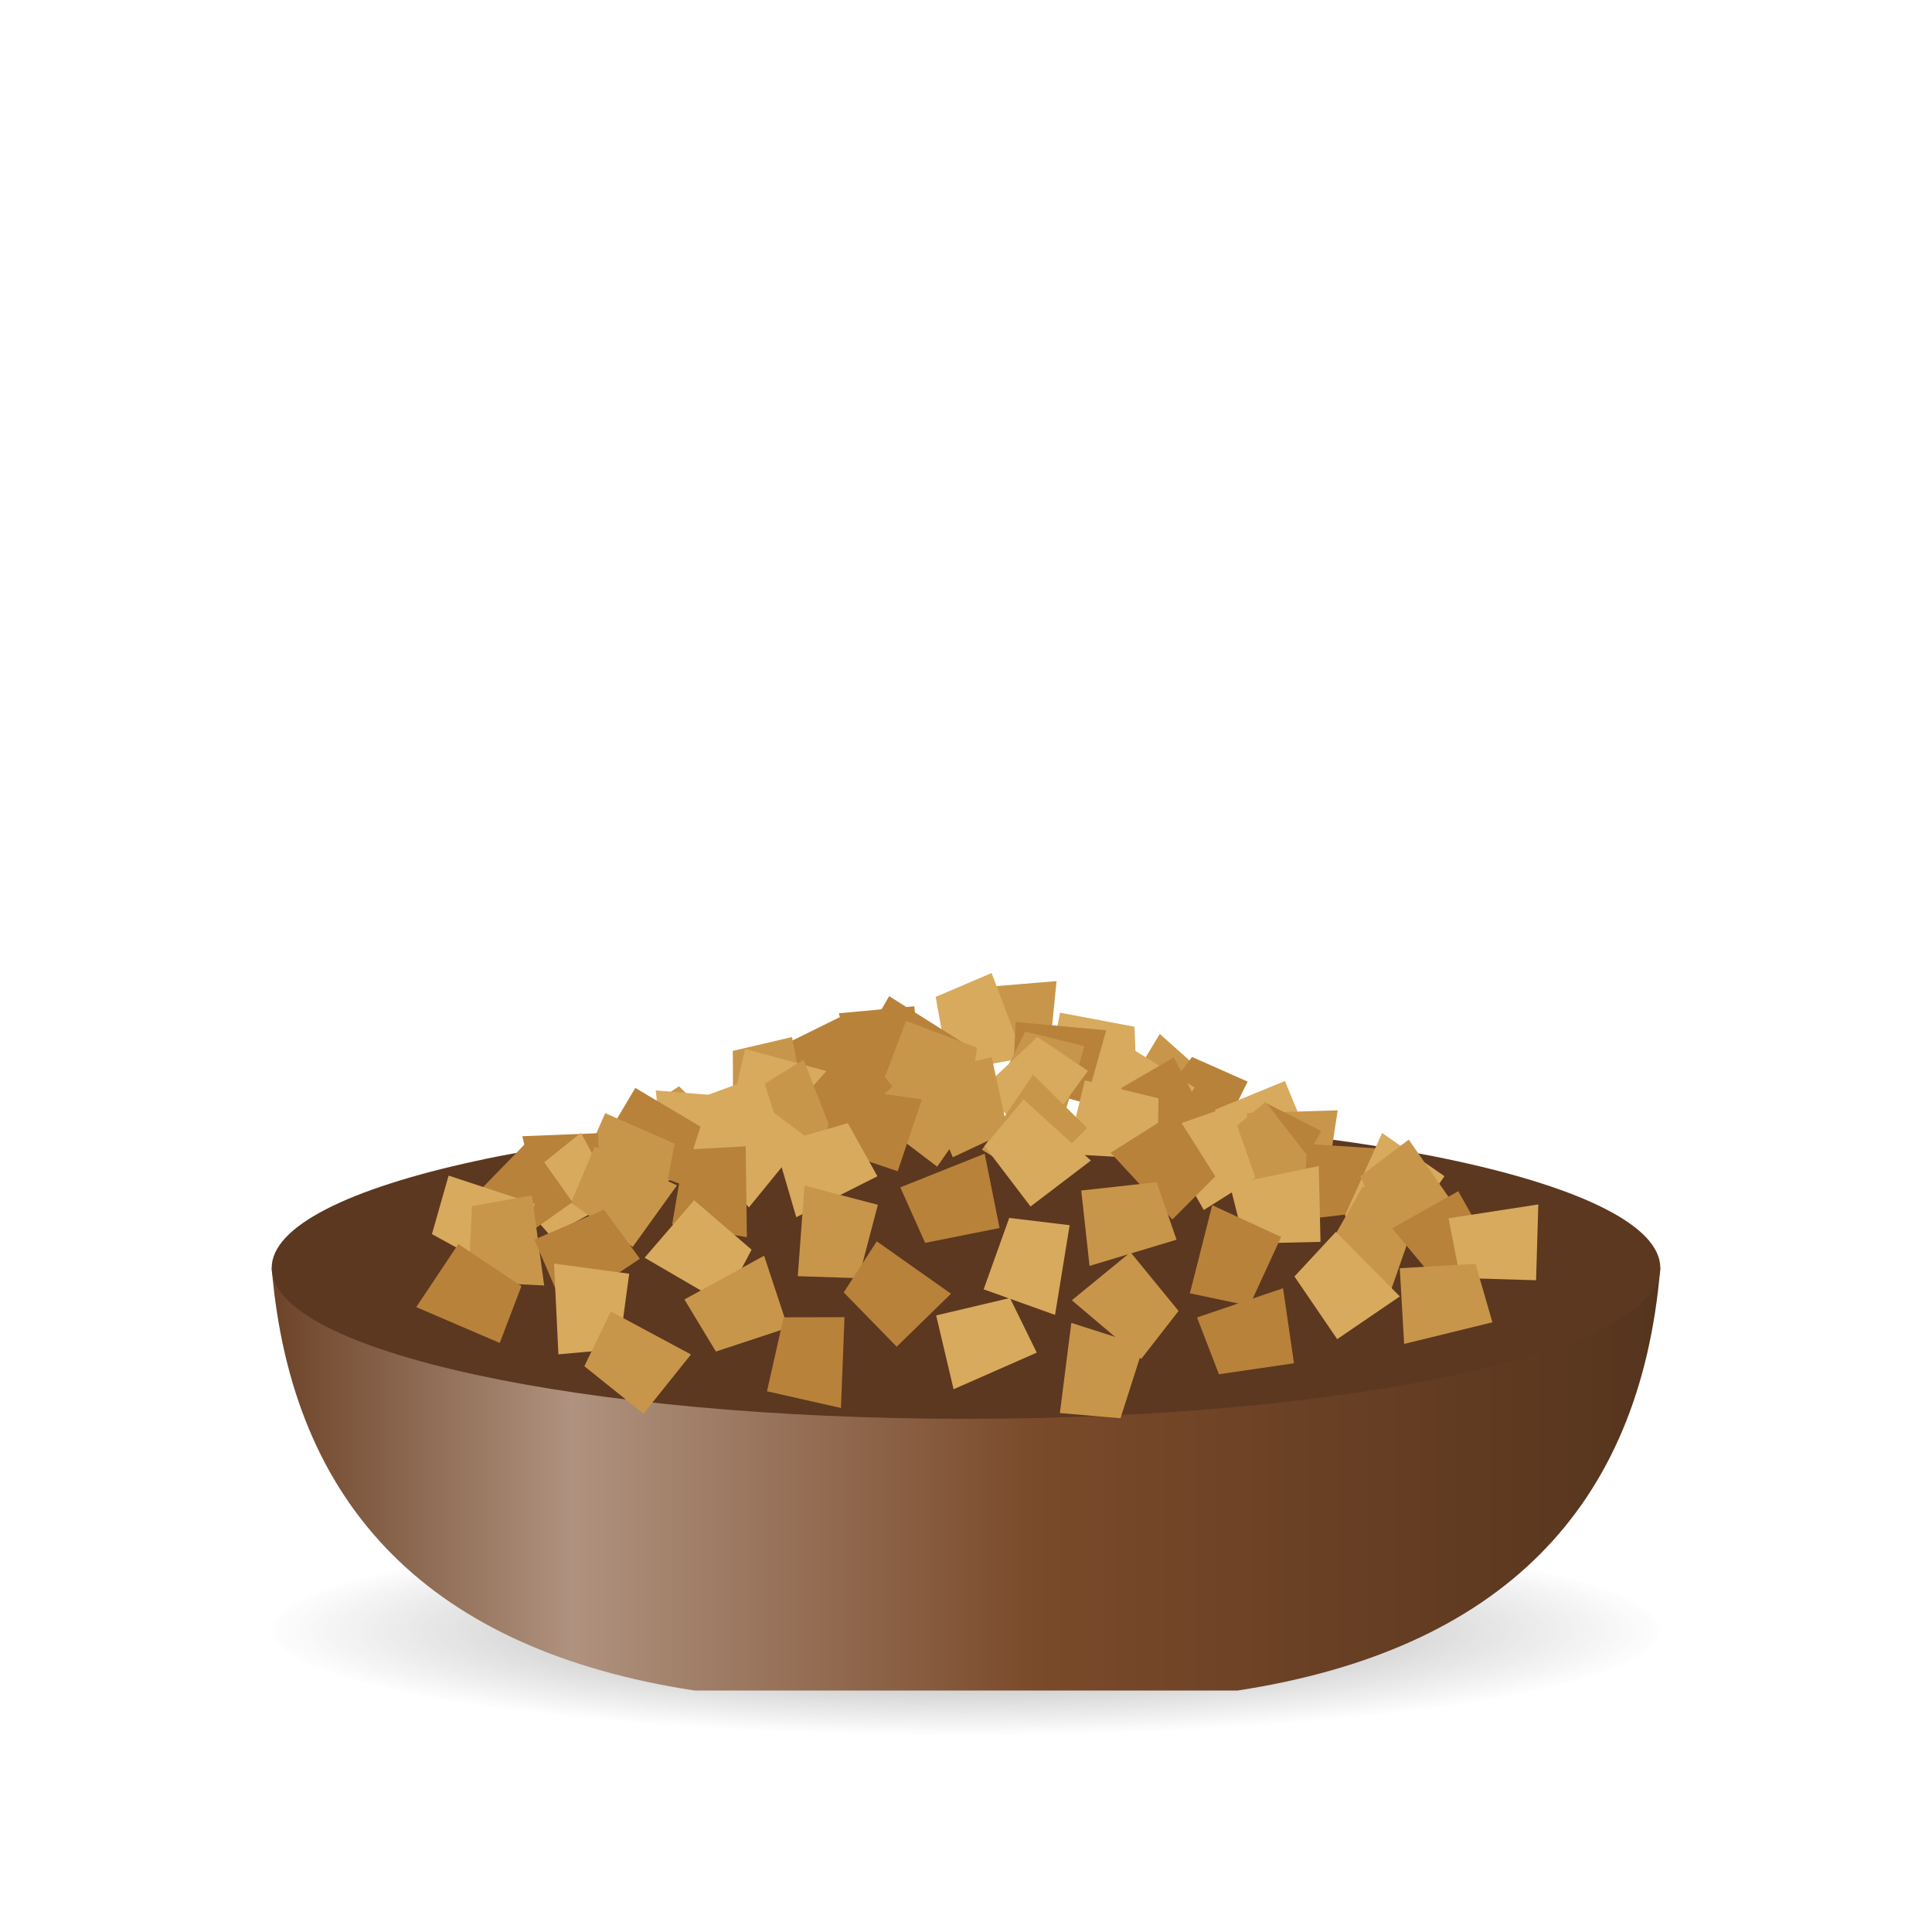
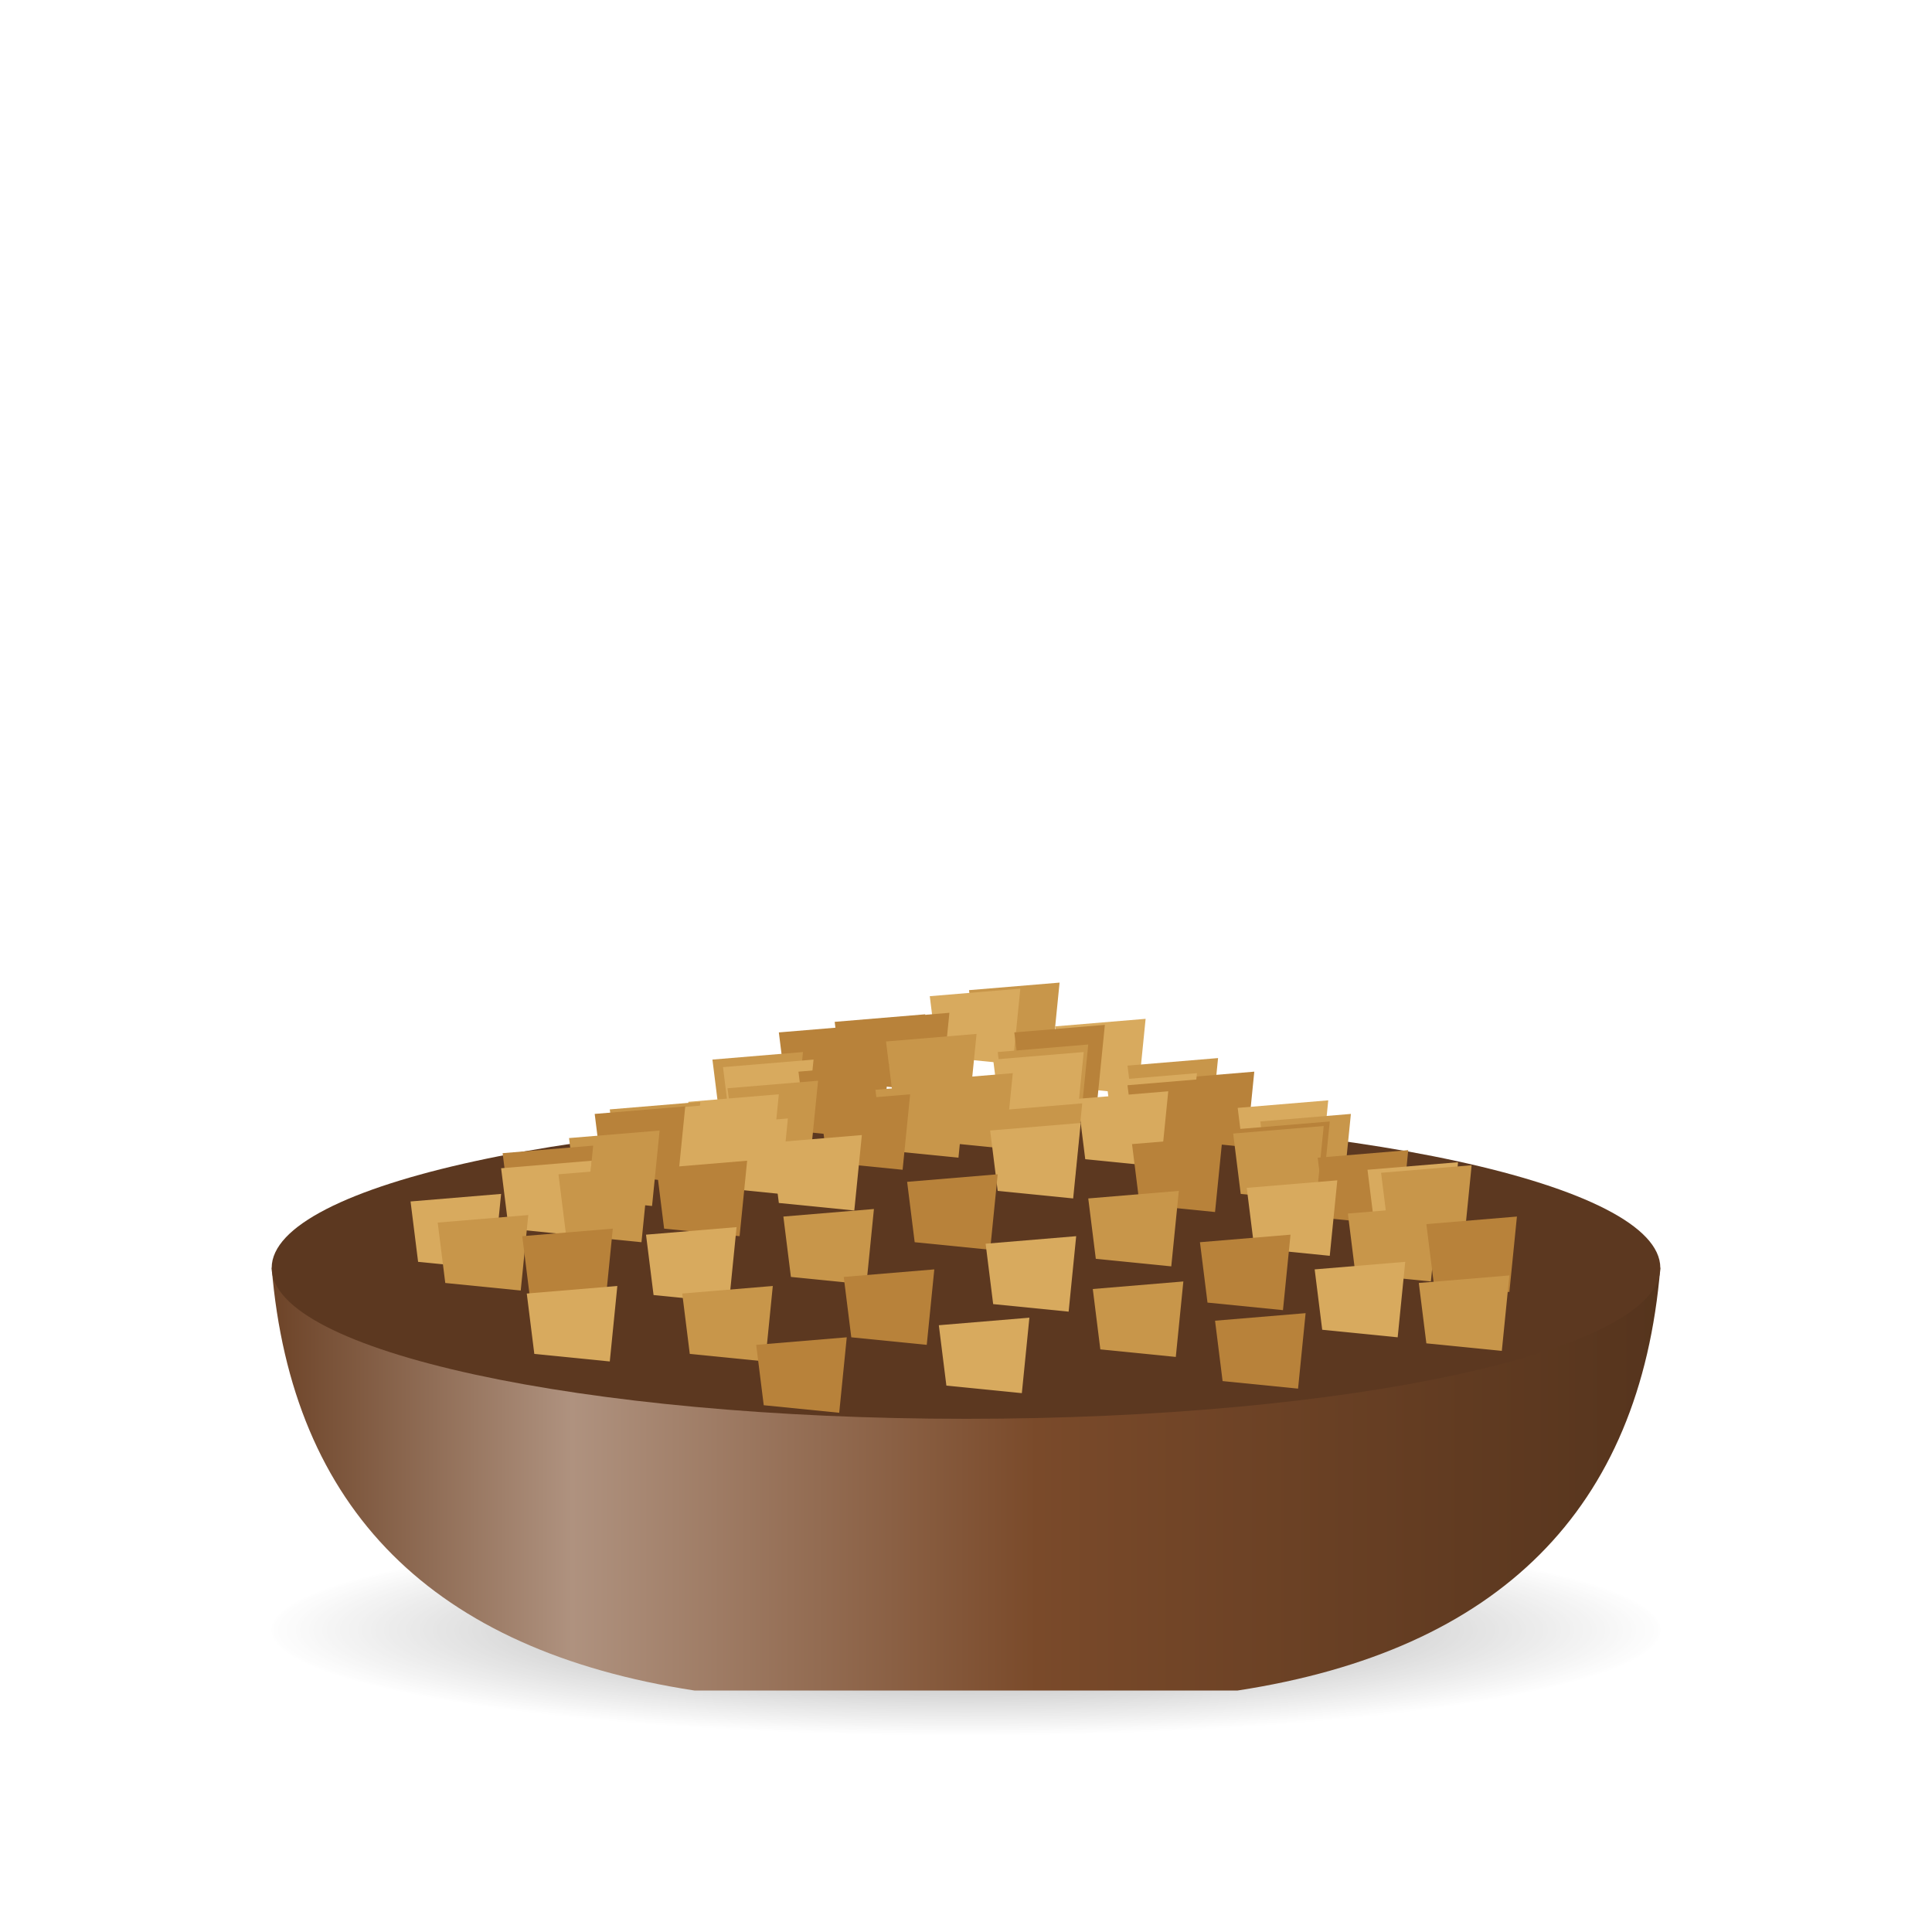
<svg xmlns="http://www.w3.org/2000/svg" viewBox="0 0 128 128">
  <defs>
    <linearGradient id="c7a4a2a43">
      <stop offset="0" stop-color="#6b4125" />
      <stop offset=".22" stop-color="#af927f" />
      <stop offset=".55" stop-color="#7a4a2a" />
      <stop offset="1" stop-color="#55341d" />
    </linearGradient>
    <radialGradient id="sh">
      <stop offset="0" stop-color="#000" stop-opacity=".55" />
      <stop offset=".6" stop-color="#000" stop-opacity=".25" />
      <stop offset="1" stop-color="#000" stop-opacity="0" />
    </radialGradient>
  </defs>
  <ellipse cx="64" cy="108" rx="46" ry="7" fill="url(#sh)" opacity="0.64" />
  <path d="M18 84H110Q108 108 82 112H46Q20 108 18 84Z" fill="url(#c7a4a2a43)" />
  <ellipse cx="64" cy="84" rx="46" ry="10" fill="#5c3820" />
-   <g transform="translate(67 67.5)">
-     <path d="M-3 -2L3 -2.5L2.5 2.5L-2.5 2Z" fill="#c8964a" />
-   </g>
-   <g transform="translate(64.6 67.9) rotate(74)">
-     <path d="M-3 -2L3 -2.5L2.5 2.5L-2.5 2Z" fill="#d8aa5e" />
-   </g>
-   <g transform="translate(60.1 69.4) rotate(37)">
-     <path d="M-3 -2L3 -2.5L2.5 2.5L-2.5 2Z" fill="#b8823a" />
-   </g>
-   <g transform="translate(58.6 69.6) rotate(259)">
-     <path d="M-3 -2L3 -2.5L2.5 2.5L-2.5 2Z" fill="#b8823a" />
-   </g>
-   <g transform="translate(72.5 69.8) rotate(185)">
-     <path d="M-3 -2L3 -2.5L2.5 2.5L-2.5 2Z" fill="#d8aa5e" />
-   </g>
-   <g transform="translate(69.9 70.2) rotate(10)">
-     <path d="M-3 -2L3 -2.5L2.5 2.5L-2.5 2Z" fill="#b8823a" />
-   </g>
-   <g transform="translate(55 70.2) rotate(148)">
-     <path d="M-3 -2L3 -2.5L2.5 2.5L-2.5 2Z" fill="#b8823a" />
-   </g>
-   <g transform="translate(61.8 70.7) rotate(195)">
-     <path d="M-3 -2L3 -2.5L2.5 2.5L-2.5 2Z" fill="#c8964a" />
-   </g>
-   <g transform="translate(68.9 71.4) rotate(111)">
-     <path d="M-3 -2L3 -2.5L2.5 2.5L-2.5 2Z" fill="#c8964a" />
-   </g>
-   <g transform="translate(68.6 71.9) rotate(131)">
-     <path d="M-3 -2L3 -2.5L2.5 2.5L-2.5 2Z" fill="#d8aa5e" />
-   </g>
-   <g transform="translate(50.8 71.9) rotate(84)">
-     <path d="M-3 -2L3 -2.5L2.5 2.5L-2.5 2Z" fill="#c8964a" />
-   </g>
-   <g transform="translate(77.1 72.4) rotate(306)">
-     <path d="M-3 -2L3 -2.5L2.5 2.5L-2.5 2Z" fill="#c8964a" />
-   </g>
-   <g transform="translate(51.5 72.4) rotate(20)">
-     <path d="M-3 -2L3 -2.5L2.5 2.5L-2.5 2Z" fill="#d8aa5e" />
-   </g>
-   <g transform="translate(56.2 72.7) rotate(316)">
-     <path d="M-3 -2L3 -2.5L2.5 2.5L-2.5 2Z" fill="#b8823a" />
-   </g>
-   <g transform="translate(79.4 73.2) rotate(121)">
-     <path d="M-3 -2L3 -2.5L2.5 2.5L-2.5 2Z" fill="#b8823a" />
-   </g>
-   <g transform="translate(64.1 73.2) rotate(252)">
-     <path d="M-3 -2L3 -2.5L2.5 2.5L-2.5 2Z" fill="#c8964a" />
-   </g>
-   <g transform="translate(75.8 73.2) rotate(296)">
-     <path d="M-3 -2L3 -2.5L2.5 2.5L-2.5 2Z" fill="#d8aa5e" />
-   </g>
-   <g transform="translate(77.1 73.6) rotate(67)">
-     <path d="M-3 -2L3 -2.5L2.5 2.5L-2.5 2Z" fill="#b8823a" />
-   </g>
-   <g transform="translate(51.7 73.8) rotate(333)">
-     <path d="M-3 -2L3 -2.5L2.5 2.5L-2.5 2Z" fill="#c8964a" />
-   </g>
-   <g transform="translate(61.2 73.8) rotate(222)">
-     <path d="M-3 -2L3 -2.5L2.5 2.5L-2.5 2Z" fill="#c8964a" />
-   </g>
-   <g transform="translate(74 74.4) rotate(188)">
-     <path d="M-3 -2L3 -2.5L2.5 2.5L-2.5 2Z" fill="#d8aa5e" />
-   </g>
-   <g transform="translate(57.6 74.6) rotate(13)">
-     <path d="M-3 -2L3 -2.5L2.5 2.5L-2.5 2Z" fill="#b8823a" />
-   </g>
-   <g transform="translate(49.2 74.6) rotate(77)">
-     <path d="M-3 -2L3 -2.5L2.5 2.5L-2.5 2Z" fill="#d8aa5e" />
-   </g>
-   <g transform="translate(84.1 75) rotate(242)">
-     <path d="M-3 -2L3 -2.5L2.5 2.5L-2.5 2Z" fill="#d8aa5e" />
-   </g>
-   <g transform="translate(44.3 75.1) rotate(141)">
-     <path d="M-3 -2L3 -2.5L2.5 2.5L-2.5 2Z" fill="#c8964a" />
-   </g>
-   <g transform="translate(68.5 75.1) rotate(309)">
-     <path d="M-3 -2L3 -2.5L2.5 2.5L-2.5 2Z" fill="#c8964a" />
-   </g>
-   <g transform="translate(46 75.2) rotate(269)">
-     <path d="M-3 -2L3 -2.5L2.5 2.5L-2.5 2Z" fill="#d8aa5e" />
-   </g>
-   <g transform="translate(43.3 75.4) rotate(205)">
-     <path d="M-3 -2L3 -2.5L2.5 2.5L-2.5 2Z" fill="#b8823a" />
-   </g>
-   <g transform="translate(85.5 75.9) rotate(3)">
-     <path d="M-3 -2L3 -2.5L2.5 2.5L-2.5 2Z" fill="#c8964a" />
-   </g>
-   <g transform="translate(49.9 76.1) rotate(134)">
-     <path d="M-3 -2L3 -2.5L2.5 2.5L-2.5 2Z" fill="#d8aa5e" />
-   </g>
-   <g transform="translate(84.2 76.3) rotate(124)">
-     <path d="M-3 -2L3 -2.5L2.5 2.5L-2.5 2Z" fill="#b8823a" />
-   </g>
-   <g transform="translate(68.4 76.4) rotate(47)">
-     <path d="M-3 -2L3 -2.5L2.5 2.5L-2.5 2Z" fill="#d8aa5e" />
-   </g>
-   <g transform="translate(83.8 76.6) rotate(57)">
-     <path d="M-3 -2L3 -2.5L2.5 2.5L-2.5 2Z" fill="#c8964a" />
-   </g>
-   <g transform="translate(80.3 76.6) rotate(245)">
-     <path d="M-3 -2L3 -2.5L2.5 2.5L-2.5 2Z" fill="#d8aa5e" />
-   </g>
-   <g transform="translate(41.7 76.9) rotate(198)">
-     <path d="M-3 -2L3 -2.5L2.5 2.5L-2.5 2Z" fill="#c8964a" />
-   </g>
-   <g transform="translate(54.6 77.2) rotate(158)">
-     <path d="M-3 -2L3 -2.5L2.5 2.5L-2.5 2Z" fill="#d8aa5e" />
-   </g>
-   <g transform="translate(77.4 77.2) rotate(232)">
-     <path d="M-3 -2L3 -2.5L2.5 2.5L-2.5 2Z" fill="#b8823a" />
-   </g>
-   <g transform="translate(37.5 77.9) rotate(262)">
-     <path d="M-3 -2L3 -2.5L2.5 2.5L-2.5 2Z" fill="#b8823a" />
-   </g>
-   <g transform="translate(89.2 78.2) rotate(178)">
-     <path d="M-3 -2L3 -2.5L2.5 2.5L-2.5 2Z" fill="#b8823a" />
-   </g>
-   <g transform="translate(47.2 78.8) rotate(94)">
-     <path d="M-3 -2L3 -2.5L2.5 2.5L-2.5 2Z" fill="#b8823a" />
-   </g>
-   <g transform="translate(37.4 78.8) rotate(326)">
-     <path d="M-3 -2L3 -2.5L2.5 2.5L-2.5 2Z" fill="#d8aa5e" />
-   </g>
-   <g transform="translate(92.3 78.9) rotate(299)">
-     <path d="M-3 -2L3 -2.5L2.5 2.5L-2.5 2Z" fill="#d8aa5e" />
-   </g>
-   <g transform="translate(93.1 79.1) rotate(60)">
-     <path d="M-3 -2L3 -2.5L2.5 2.5L-2.5 2Z" fill="#c8964a" />
-   </g>
-   <g transform="translate(41 79.2) rotate(30)">
-     <path d="M-3 -2L3 -2.5L2.5 2.5L-2.5 2Z" fill="#c8964a" />
-   </g>
-   <g transform="translate(34.4 79.4) rotate(319)">
-     <path d="M-3 -2L3 -2.5L2.5 2.5L-2.5 2Z" fill="#b8823a" />
-   </g>
-   <g transform="translate(63.1 79.7) rotate(343)">
-     <path d="M-3 -2L3 -2.5L2.5 2.5L-2.5 2Z" fill="#b8823a" />
-   </g>
-   <g transform="translate(84.7 80.1) rotate(353)">
-     <path d="M-3 -2L3 -2.5L2.5 2.5L-2.5 2Z" fill="#d8aa5e" />
-   </g>
-   <g transform="translate(74.6 80.8) rotate(168)">
-     <path d="M-3 -2L3 -2.5L2.5 2.5L-2.5 2Z" fill="#c8964a" />
-   </g>
-   <g transform="translate(31.7 80.9) rotate(23)">
-     <path d="M-3 -2L3 -2.5L2.5 2.5L-2.5 2Z" fill="#d8aa5e" />
-   </g>
-   <g transform="translate(91.1 81.7) rotate(114)">
-     <path d="M-3 -2L3 -2.5L2.5 2.5L-2.5 2Z" fill="#c8964a" />
-   </g>
-   <g transform="translate(55.3 81.9) rotate(279)">
-     <path d="M-3 -2L3 -2.5L2.5 2.5L-2.5 2Z" fill="#c8964a" />
-   </g>
-   <g transform="translate(33.4 82.3) rotate(87)">
-     <path d="M-3 -2L3 -2.5L2.5 2.5L-2.5 2Z" fill="#c8964a" />
-   </g>
-   <g transform="translate(96 82.4) rotate(235)">
-     <path d="M-3 -2L3 -2.5L2.5 2.5L-2.5 2Z" fill="#b8823a" />
-   </g>
-   <g transform="translate(99.1 82.5) rotate(356)">
-     <path d="M-3 -2L3 -2.5L2.5 2.5L-2.5 2Z" fill="#d8aa5e" />
-   </g>
-   <g transform="translate(46.6 83) rotate(215)">
-     <path d="M-3 -2L3 -2.5L2.5 2.5L-2.5 2Z" fill="#d8aa5e" />
-   </g>
-   <g transform="translate(38.8 83.1) rotate(151)">
-     <path d="M-3 -2L3 -2.5L2.5 2.5L-2.5 2Z" fill="#b8823a" />
-   </g>
-   <g transform="translate(81.7 83.5) rotate(289)">
-     <path d="M-3 -2L3 -2.5L2.5 2.5L-2.5 2Z" fill="#b8823a" />
-   </g>
-   <g transform="translate(68.2 83.6) rotate(104)">
-     <path d="M-3 -2L3 -2.5L2.5 2.5L-2.5 2Z" fill="#d8aa5e" />
-   </g>
-   <g transform="translate(88.9 85.2) rotate(50)">
-     <path d="M-3 -2L3 -2.5L2.5 2.5L-2.5 2Z" fill="#d8aa5e" />
-   </g>
-   <g transform="translate(59.1 85.7) rotate(40)">
-     <path d="M-3 -2L3 -2.5L2.5 2.5L-2.5 2Z" fill="#b8823a" />
-   </g>
-   <g transform="translate(31.4 85.8) rotate(208)">
-     <path d="M-3 -2L3 -2.5L2.5 2.5L-2.5 2Z" fill="#b8823a" />
-   </g>
-   <g transform="translate(95.6 86.1) rotate(171)">
-     <path d="M-3 -2L3 -2.5L2.5 2.5L-2.5 2Z" fill="#c8964a" />
-   </g>
-   <g transform="translate(74.9 86.5) rotate(225)">
-     <path d="M-3 -2L3 -2.5L2.5 2.5L-2.5 2Z" fill="#c8964a" />
-   </g>
-   <g transform="translate(48.9 86.7) rotate(336)">
-     <path d="M-3 -2L3 -2.5L2.5 2.5L-2.5 2Z" fill="#c8964a" />
-   </g>
-   <g transform="translate(39.1 86.8) rotate(272)">
-     <path d="M-3 -2L3 -2.5L2.5 2.5L-2.5 2Z" fill="#d8aa5e" />
-   </g>
-   <g transform="translate(82.7 88.5) rotate(346)">
-     <path d="M-3 -2L3 -2.5L2.5 2.5L-2.5 2Z" fill="#b8823a" />
-   </g>
-   <g transform="translate(65.2 88.7) rotate(161)">
-     <path d="M-3 -2L3 -2.5L2.5 2.5L-2.5 2Z" fill="#d8aa5e" />
-   </g>
-   <g transform="translate(53.6 90) rotate(97)">
-     <path d="M-3 -2L3 -2.5L2.5 2.5L-2.5 2Z" fill="#b8823a" />
-   </g>
-   <g transform="translate(41.9 90.2) rotate(33)">
-     <path d="M-3 -2L3 -2.5L2.5 2.5L-2.5 2Z" fill="#c8964a" />
-   </g>
-   <g transform="translate(72.8 91.1) rotate(282)">
-     <path d="M-3 -2L3 -2.5L2.5 2.5L-2.5 2Z" fill="#c8964a" />
-   </g>
+   <path d="M64.2 65.6l6 -.5l-.5 5l-5 -.5Z" fill="#c8964a" />
+   <path d="M61.6 66l6 -.5l-.5 5l-5 -.5Z" fill="#d8aa5e" />
+   <path d="M56.9 67.6l6 -.5l-.5 5l-5 -.5Z" fill="#b8823a" />
+   <path d="M55.3 67.7l6 -.5l-.5 5l-5 -.5Z" fill="#b8823a" />
+   <path d="M69.9 68l6 -.5l-.5 5l-5 -.5Z" fill="#d8aa5e" />
+   <path d="M67.2 68.4l6 -.5l-.5 5l-5 -.5Z" fill="#b8823a" />
+   <path d="M51.6 68.4l6 -.5l-.5 5l-5 -.5Z" fill="#b8823a" />
+   <path d="M58.7 69l6 -.5l-.5 5l-5 -.5Z" fill="#c8964a" />
+   <path d="M66.1 69.7l6 -.5l-.5 5l-5 -.5Z" fill="#c8964a" />
+   <path d="M65.8 70.2l6 -.5l-.5 5l-5 -.5Z" fill="#d8aa5e" />
+   <path d="M47.2 70.2l6 -.5l-.5 5l-5 -.5Z" fill="#c8964a" />
+   <path d="M74.7 70.6l6 -.5l-.5 5l-5 -.5Z" fill="#c8964a" />
+   <path d="M47.9 70.7l6 -.5l-.5 5l-5 -.5Z" fill="#d8aa5e" />
+   <path d="M52.9 71l6 -.5l-.5 5l-5 -.5Z" fill="#b8823a" />
+   <path d="M77.1 71.5l6 -.5l-.5 5l-5 -.5Z" fill="#b8823a" />
+   <path d="M61.1 71.6l6 -.5l-.5 5l-5 -.5Z" fill="#c8964a" />
+   <path d="M73.3 71.6l6 -.5l-.5 5l-5 -.5Z" fill="#d8aa5e" />
+   <path d="M74.7 71.9l6 -.5l-.5 5l-5 -.5Z" fill="#b8823a" />
+   <path d="M48.2 72.1l6 -.5l-.5 5l-5 -.5Z" fill="#c8964a" />
+   <path d="M58 72.2l6 -.5l-.5 5l-5 -.5Z" fill="#c8964a" />
+   <path d="M71.4 72.8l6 -.5l-.5 5l-5 -.5Z" fill="#d8aa5e" />
+   <path d="M54.3 73l6 -.5l-.5 5l-5 -.5Z" fill="#b8823a" />
+   <path d="M45.6 73l6 -.5l-.5 5l-5 -.5Z" fill="#d8aa5e" />
+   <path d="M82 73.4l6 -.5l-.5 5l-5 -.5Z" fill="#d8aa5e" />
+   <path d="M40.4 73.5l6 -.5l-.5 5l-5 -.5Z" fill="#c8964a" />
+   <path d="M65.7 73.6l6 -.5l-.5 5l-5 -.5Z" fill="#c8964a" />
+   <path d="M42.2 73.6l6 -.5l-.5 5l-5 -.5Z" fill="#d8aa5e" />
+   <path d="M39.4 73.8l6 -.5l-.5 5l-5 -.5Z" fill="#b8823a" />
+   <path d="M83.5 74.3l6 -.5l-.5 5l-5 -.5Z" fill="#c8964a" />
+   <path d="M46.2 74.6l6 -.5l-.5 5l-5 -.5Z" fill="#d8aa5e" />
+   <path d="M82.1 74.8l6 -.5l-.5 5l-5 -.5Z" fill="#b8823a" />
+   <path d="M65.6 74.9l6 -.5l-.5 5l-5 -.5Z" fill="#d8aa5e" />
+   <path d="M81.7 75.1l6 -.5l-.5 5l-5 -.5Z" fill="#c8964a" />
+   <path d="M37.7 75.4l6 -.5l-.5 5l-5 -.5Z" fill="#c8964a" />
+   <path d="M51.1 75.7l6 -.5l-.5 5l-5 -.5Z" fill="#d8aa5e" />
+   <path d="M75 75.8l6 -.5l-.5 5l-5 -.5Z" fill="#b8823a" />
+   <path d="M33.3 76.4l6 -.5l-.5 5l-5 -.5Z" fill="#b8823a" />
+   <path d="M87.3 76.7l6 -.5l-.5 5l-5 -.5Z" fill="#b8823a" />
+   <path d="M43.5 77.4l6 -.5l-.5 5l-5 -.5Z" fill="#b8823a" />
+   <path d="M33.2 77.4l6 -.5l-.5 5l-5 -.5Z" fill="#d8aa5e" />
+   <path d="M90.6 77.5l6 -.5l-.5 5l-5 -.5Z" fill="#d8aa5e" />
+   <path d="M91.5 77.7l6 -.5l-.5 5l-5 -.5Z" fill="#c8964a" />
+   <path d="M37 77.8l6 -.5l-.5 5l-5 -.5Z" fill="#c8964a" />
+   <path d="M60.1 78.3l6 -.5l-.5 5l-5 -.5Z" fill="#b8823a" />
+   <path d="M82.6 78.7l6 -.5l-.5 5l-5 -.5Z" fill="#d8aa5e" />
+   <path d="M72.1 79.4l6 -.5l-.5 5l-5 -.5Z" fill="#c8964a" />
+   <path d="M27.2 79.6l6 -.5l-.5 5l-5 -.5Z" fill="#d8aa5e" />
+   <path d="M89.3 80.4l6 -.5l-.5 5l-5 -.5Z" fill="#c8964a" />
+   <path d="M51.9 80.6l6 -.5l-.5 5l-5 -.5Z" fill="#c8964a" />
+   <path d="M29 81l6 -.5l-.5 5l-5 -.5Z" fill="#c8964a" />
+   <path d="M94.5 81.1l6 -.5l-.5 5l-5 -.5Z" fill="#b8823a" />
+   <path d="M42.8 81.8l6 -.5l-.5 5l-5 -.5Z" fill="#d8aa5e" />
+   <path d="M34.6 81.9l6 -.5l-.5 5l-5 -.5Z" fill="#b8823a" />
+   <path d="M79.5 82.3l6 -.5l-.5 5l-5 -.5Z" fill="#b8823a" />
+   <path d="M65.3 82.4l6 -.5l-.5 5l-5 -.5Z" fill="#d8aa5e" />
+   <path d="M87.1 84.1l6 -.5l-.5 5l-5 -.5Z" fill="#d8aa5e" />
+   <path d="M55.9 84.6l6 -.5l-.5 5l-5 -.5Z" fill="#b8823a" />
+   <path d="M94 85l6 -.5l-.5 5l-5 -.5Z" fill="#c8964a" />
+   <path d="M72.4 85.4l6 -.5l-.5 5l-5 -.5Z" fill="#c8964a" />
+   <path d="M45.2 85.7l6 -.5l-.5 5l-5 -.5Z" fill="#c8964a" />
+   <path d="M34.9 85.7l6 -.5l-.5 5l-5 -.5Z" fill="#d8aa5e" />
+   <path d="M80.5 87.5l6 -.5l-.5 5l-5 -.5Z" fill="#b8823a" />
+   <path d="M62.2 87.8l6 -.5l-.5 5l-5 -.5Z" fill="#d8aa5e" />
+   <path d="M50.1 89.1l6 -.5l-.5 5l-5 -.5Z" fill="#b8823a" />
</svg>
